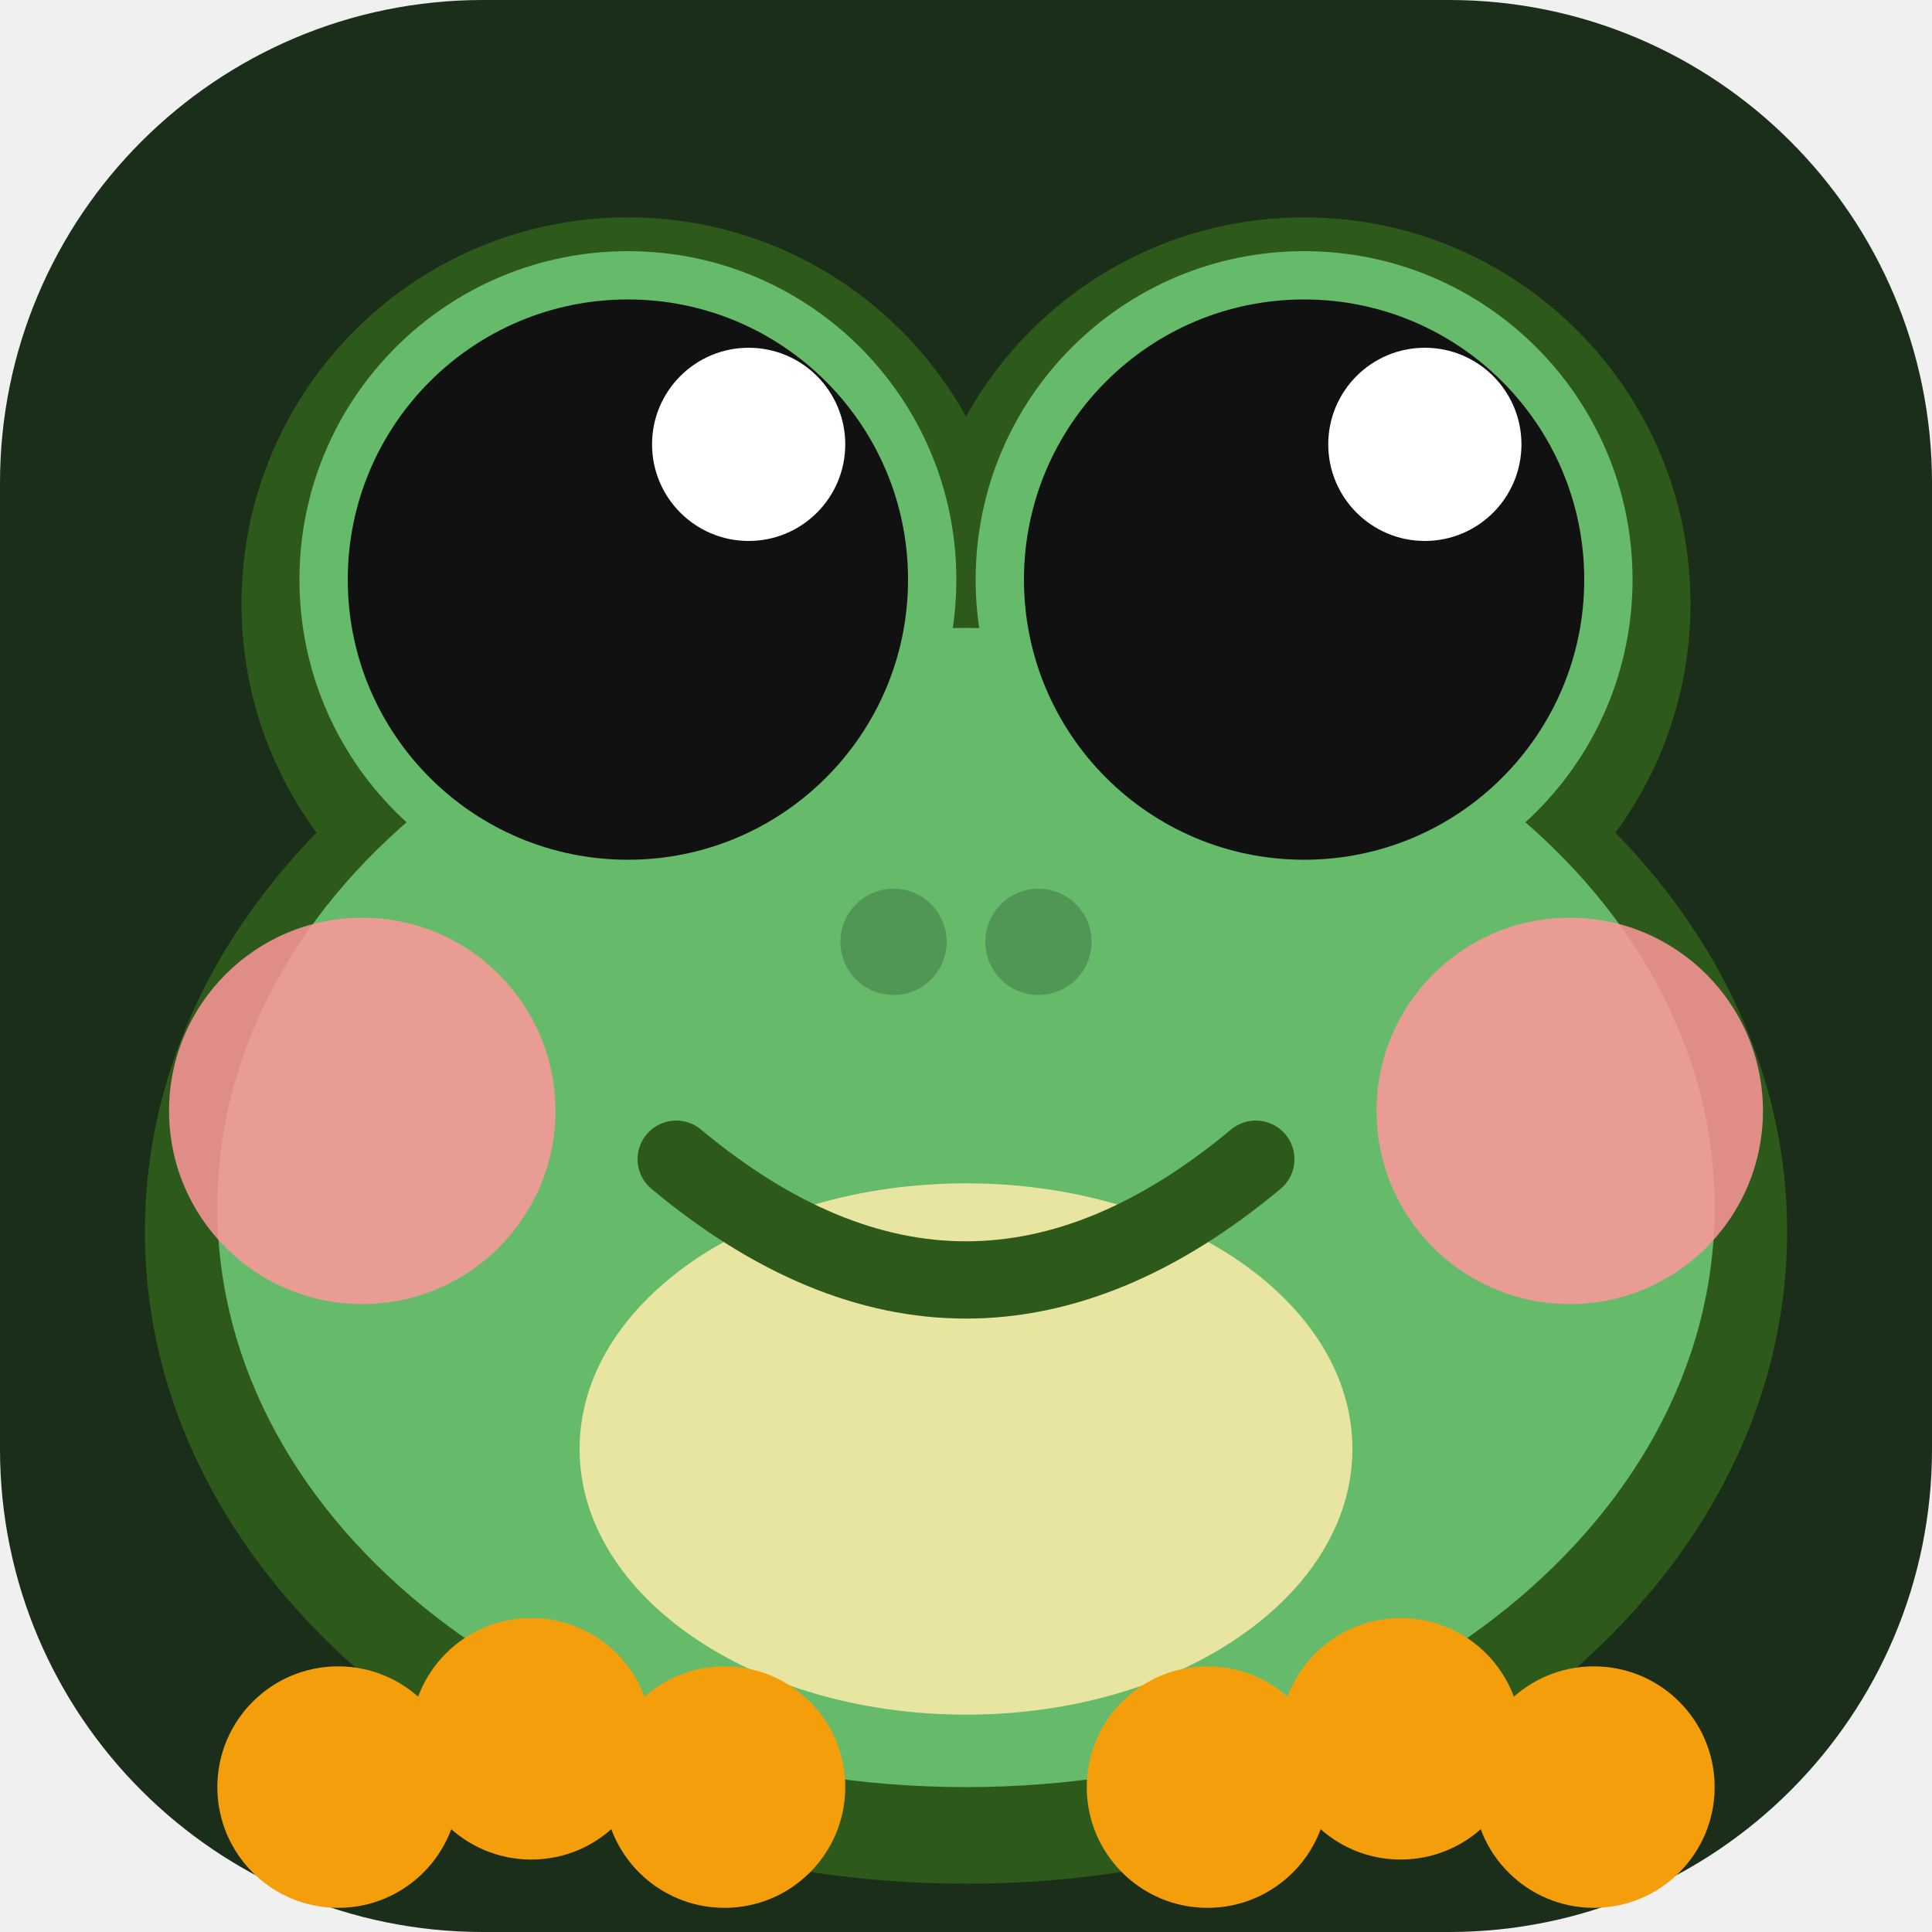
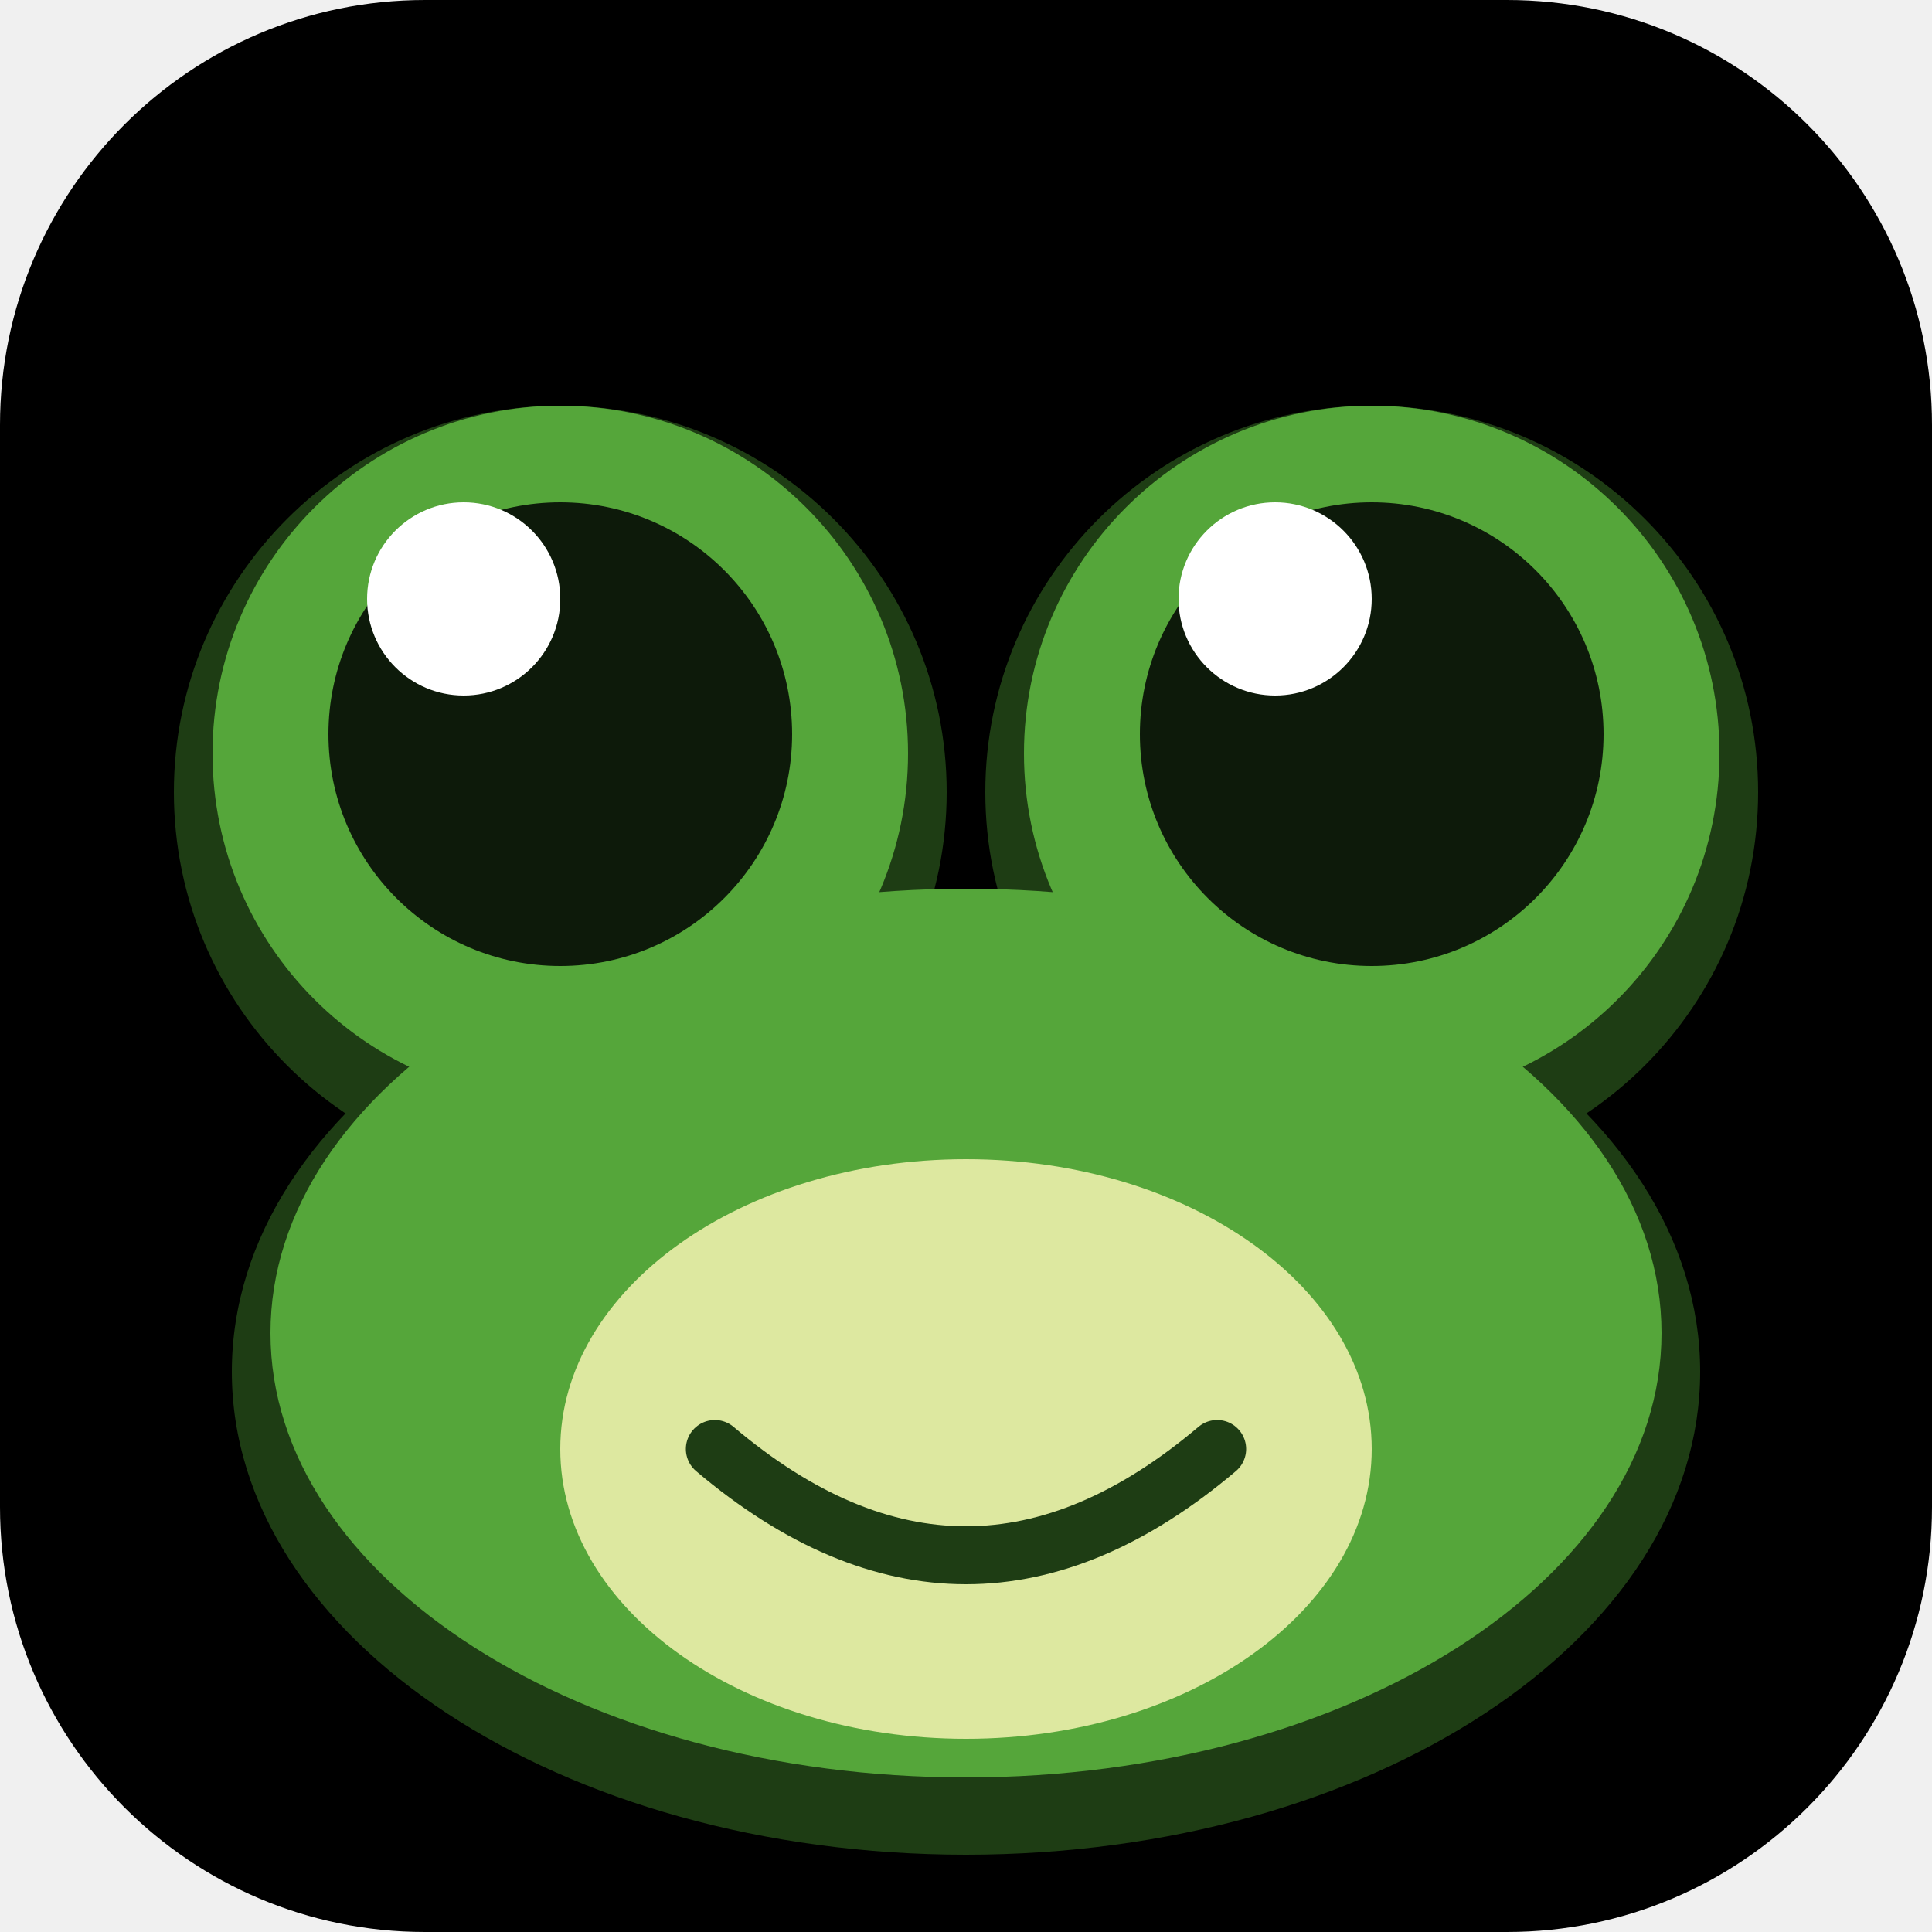
- <svg xmlns="http://www.w3.org/2000/svg" viewBox="0 0 40 40">
-   <rect width="40" height="40" rx="10" fill="#1a2e1a" />
-   <ellipse cx="20" cy="25.5" rx="17" ry="13.5" fill="#2D5A1A" />
-   <circle cx="13" cy="12.5" r="8" fill="#2D5A1A" />
-   <circle cx="27" cy="12.5" r="8" fill="#2D5A1A" />
-   <ellipse cx="20" cy="25" rx="15.5" ry="12" fill="#66BB6A" />
-   <circle cx="13" cy="12" r="6.8" fill="#66BB6A" />
-   <circle cx="27" cy="12" r="6.8" fill="#66BB6A" />
-   <ellipse cx="20" cy="30" rx="8" ry="5.5" fill="#E8E5A0" />
-   <circle cx="7" cy="37" r="2.5" fill="#F59E0B" />
-   <circle cx="11" cy="36" r="2.5" fill="#F59E0B" />
-   <circle cx="15" cy="37" r="2.5" fill="#F59E0B" />
-   <circle cx="25" cy="37" r="2.5" fill="#F59E0B" />
-   <circle cx="29" cy="36" r="2.5" fill="#F59E0B" />
-   <circle cx="33" cy="37" r="2.5" fill="#F59E0B" />
-   <circle cx="13" cy="12" r="5.8" fill="#111" />
-   <circle cx="27" cy="12" r="5.8" fill="#111" />
-   <circle cx="15.5" cy="9.2" r="2" fill="white" />
-   <circle cx="29.5" cy="9.2" r="2" fill="white" />
-   <circle cx="7.5" cy="23" r="4" fill="rgba(255,150,155,0.85)" />
-   <circle cx="32.5" cy="23" r="4" fill="rgba(255,150,155,0.85)" />
-   <circle cx="18.5" cy="19.5" r="1.1" fill="rgba(0,0,0,0.2)" />
-   <circle cx="21.5" cy="19.5" r="1.1" fill="rgba(0,0,0,0.2)" />
-   <path d="M14,24 Q20,29 26,24" stroke="#2D5A1A" stroke-width="1.6" fill="none" stroke-linecap="round" />
+ <svg xmlns="http://www.w3.org/2000/svg" viewBox="0 0 100 100">
+   <rect width="100" height="100" rx="22" fill="#000000" />
+   <circle cx="29" cy="41" r="20" fill="#1e3d14" />
+   <circle cx="71" cy="41" r="20" fill="#1e3d14" />
+   <ellipse cx="50" cy="71" rx="38" ry="25" fill="#1e3d14" />
+   <ellipse cx="50" cy="69" rx="36" ry="23" fill="#55a63a" />
+   <circle cx="29" cy="39" r="18" fill="#55a63a" />
+   <circle cx="71" cy="39" r="18" fill="#55a63a" />
+   <ellipse cx="50" cy="75" rx="21" ry="15" fill="#dde8a0" />
+   <circle cx="29" cy="38" r="12" fill="#0d1a0a" />
+   <circle cx="71" cy="38" r="12" fill="#0d1a0a" />
+   <circle cx="24" cy="31" r="5" fill="#ffffff" />
+   <circle cx="66" cy="31" r="5" fill="#ffffff" />
+   <path d="M37,75 Q50,86 63,75" stroke="#1e3d14" stroke-width="3" fill="none" stroke-linecap="round" />
</svg>
